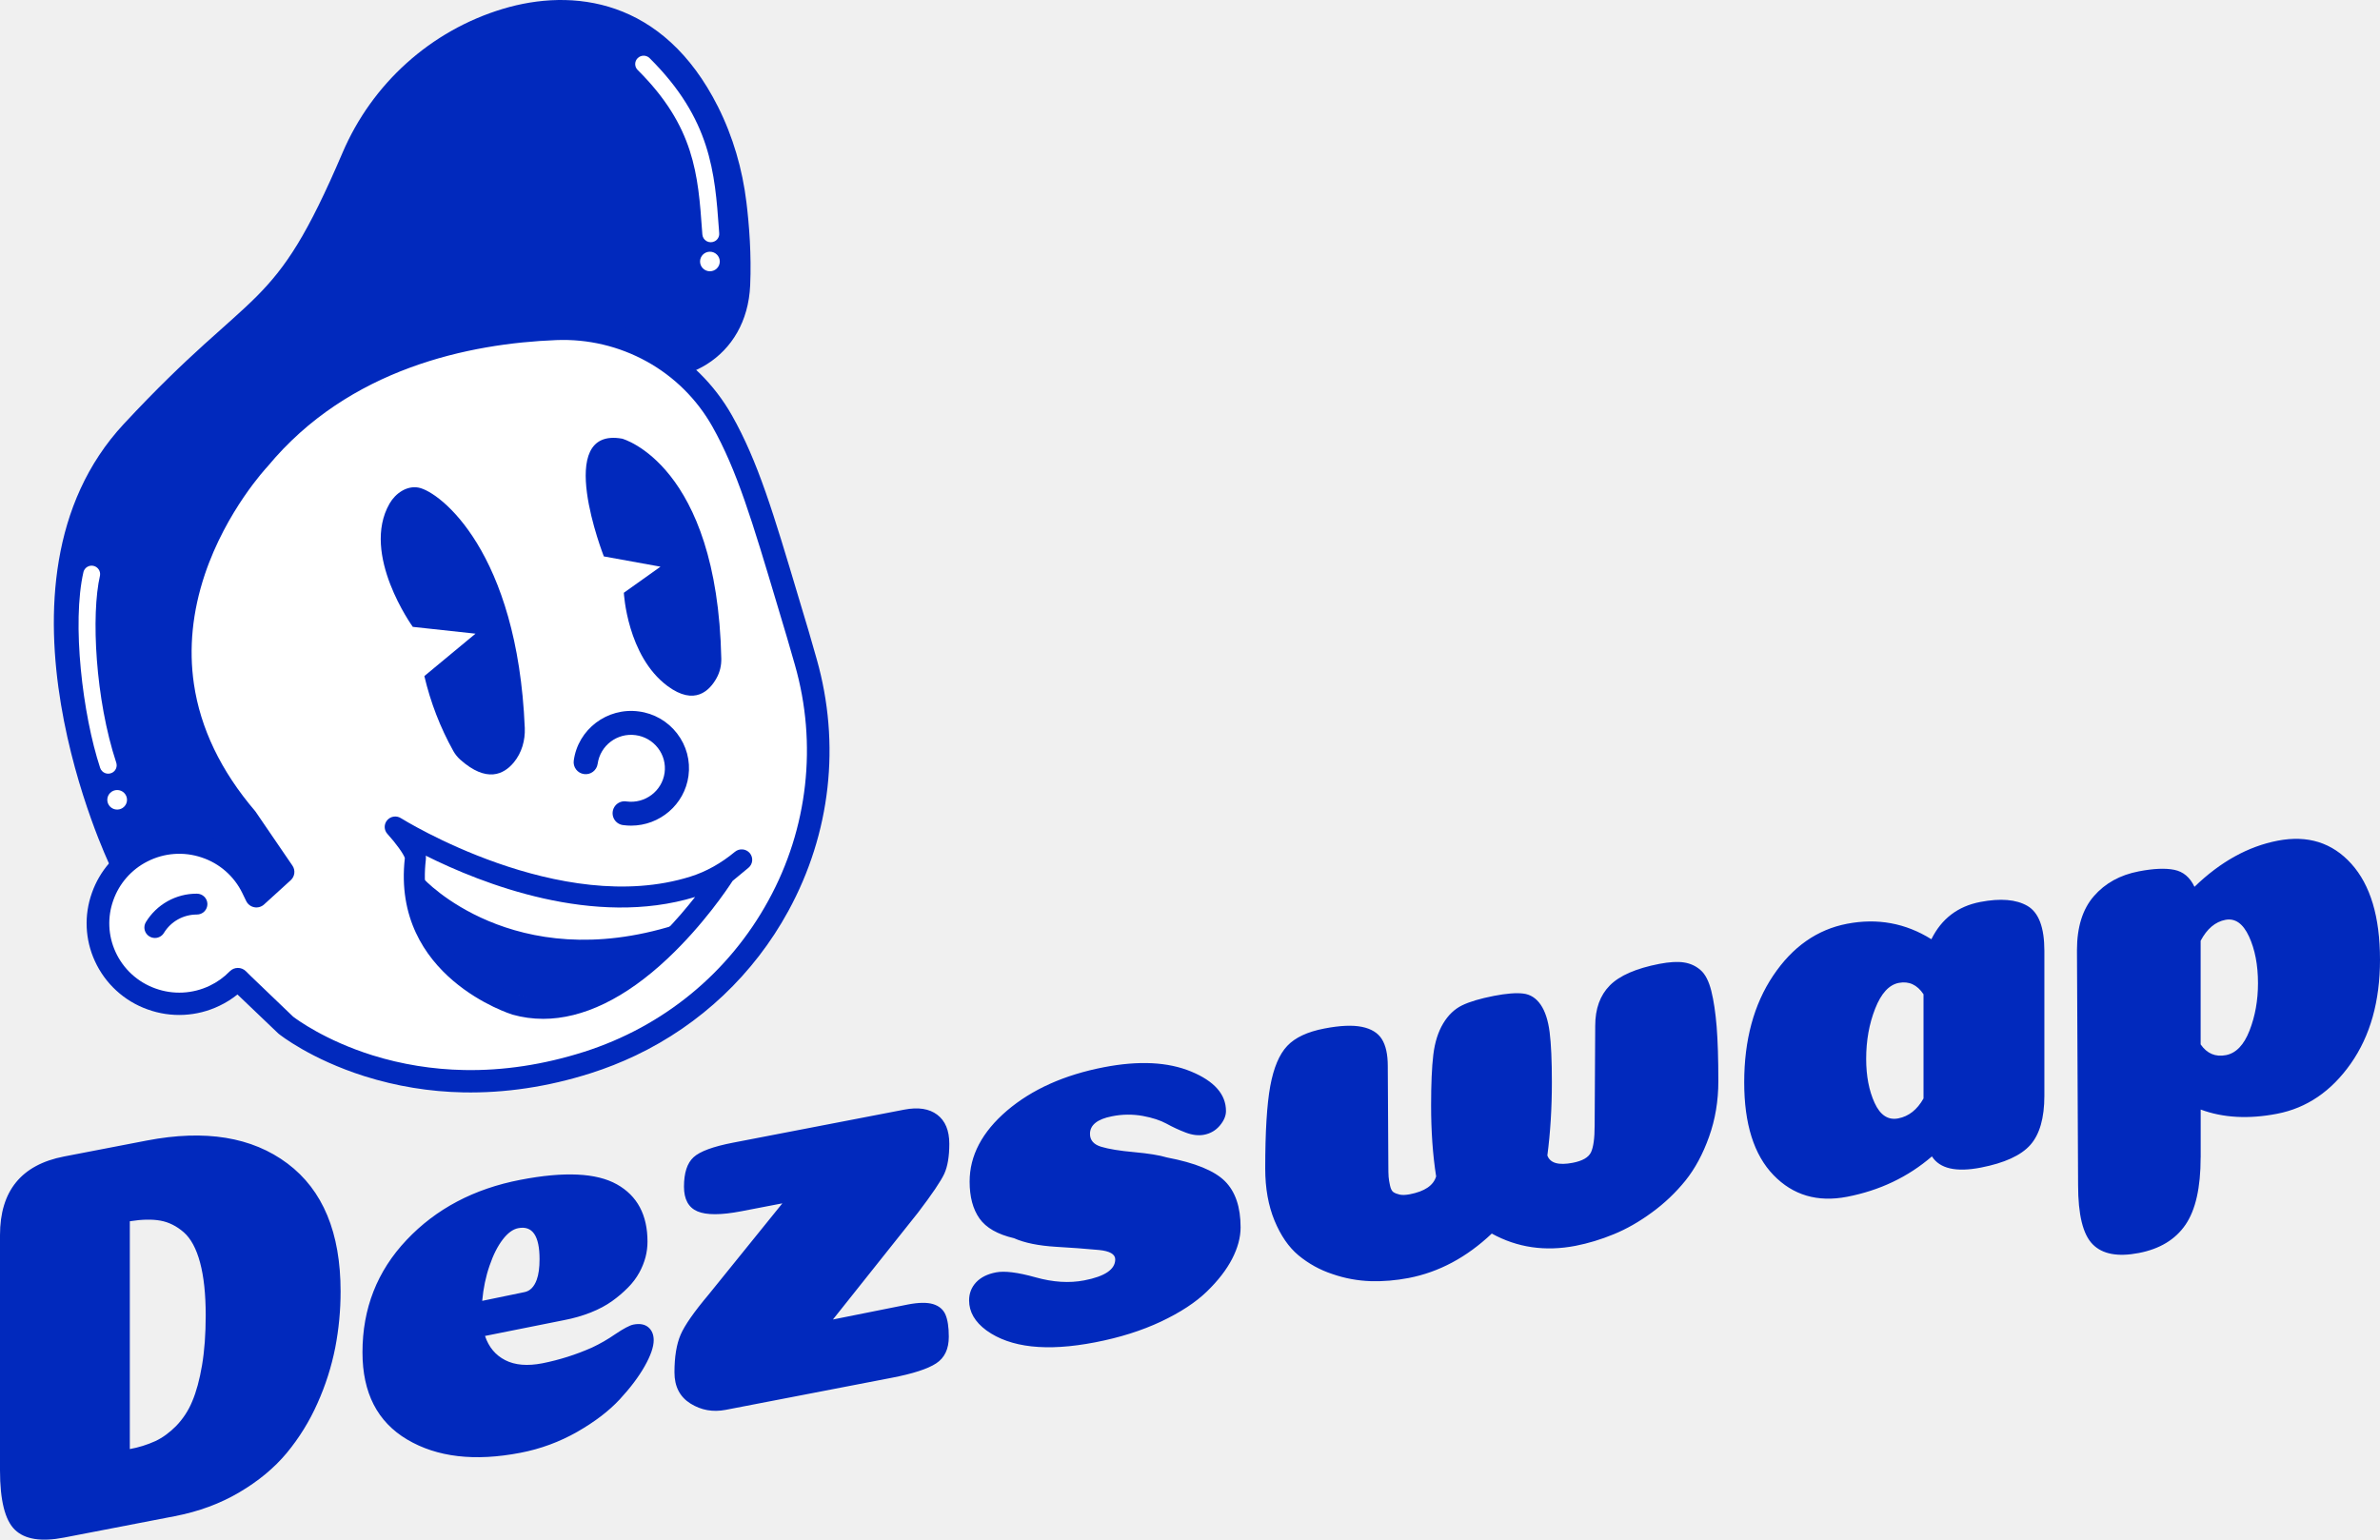
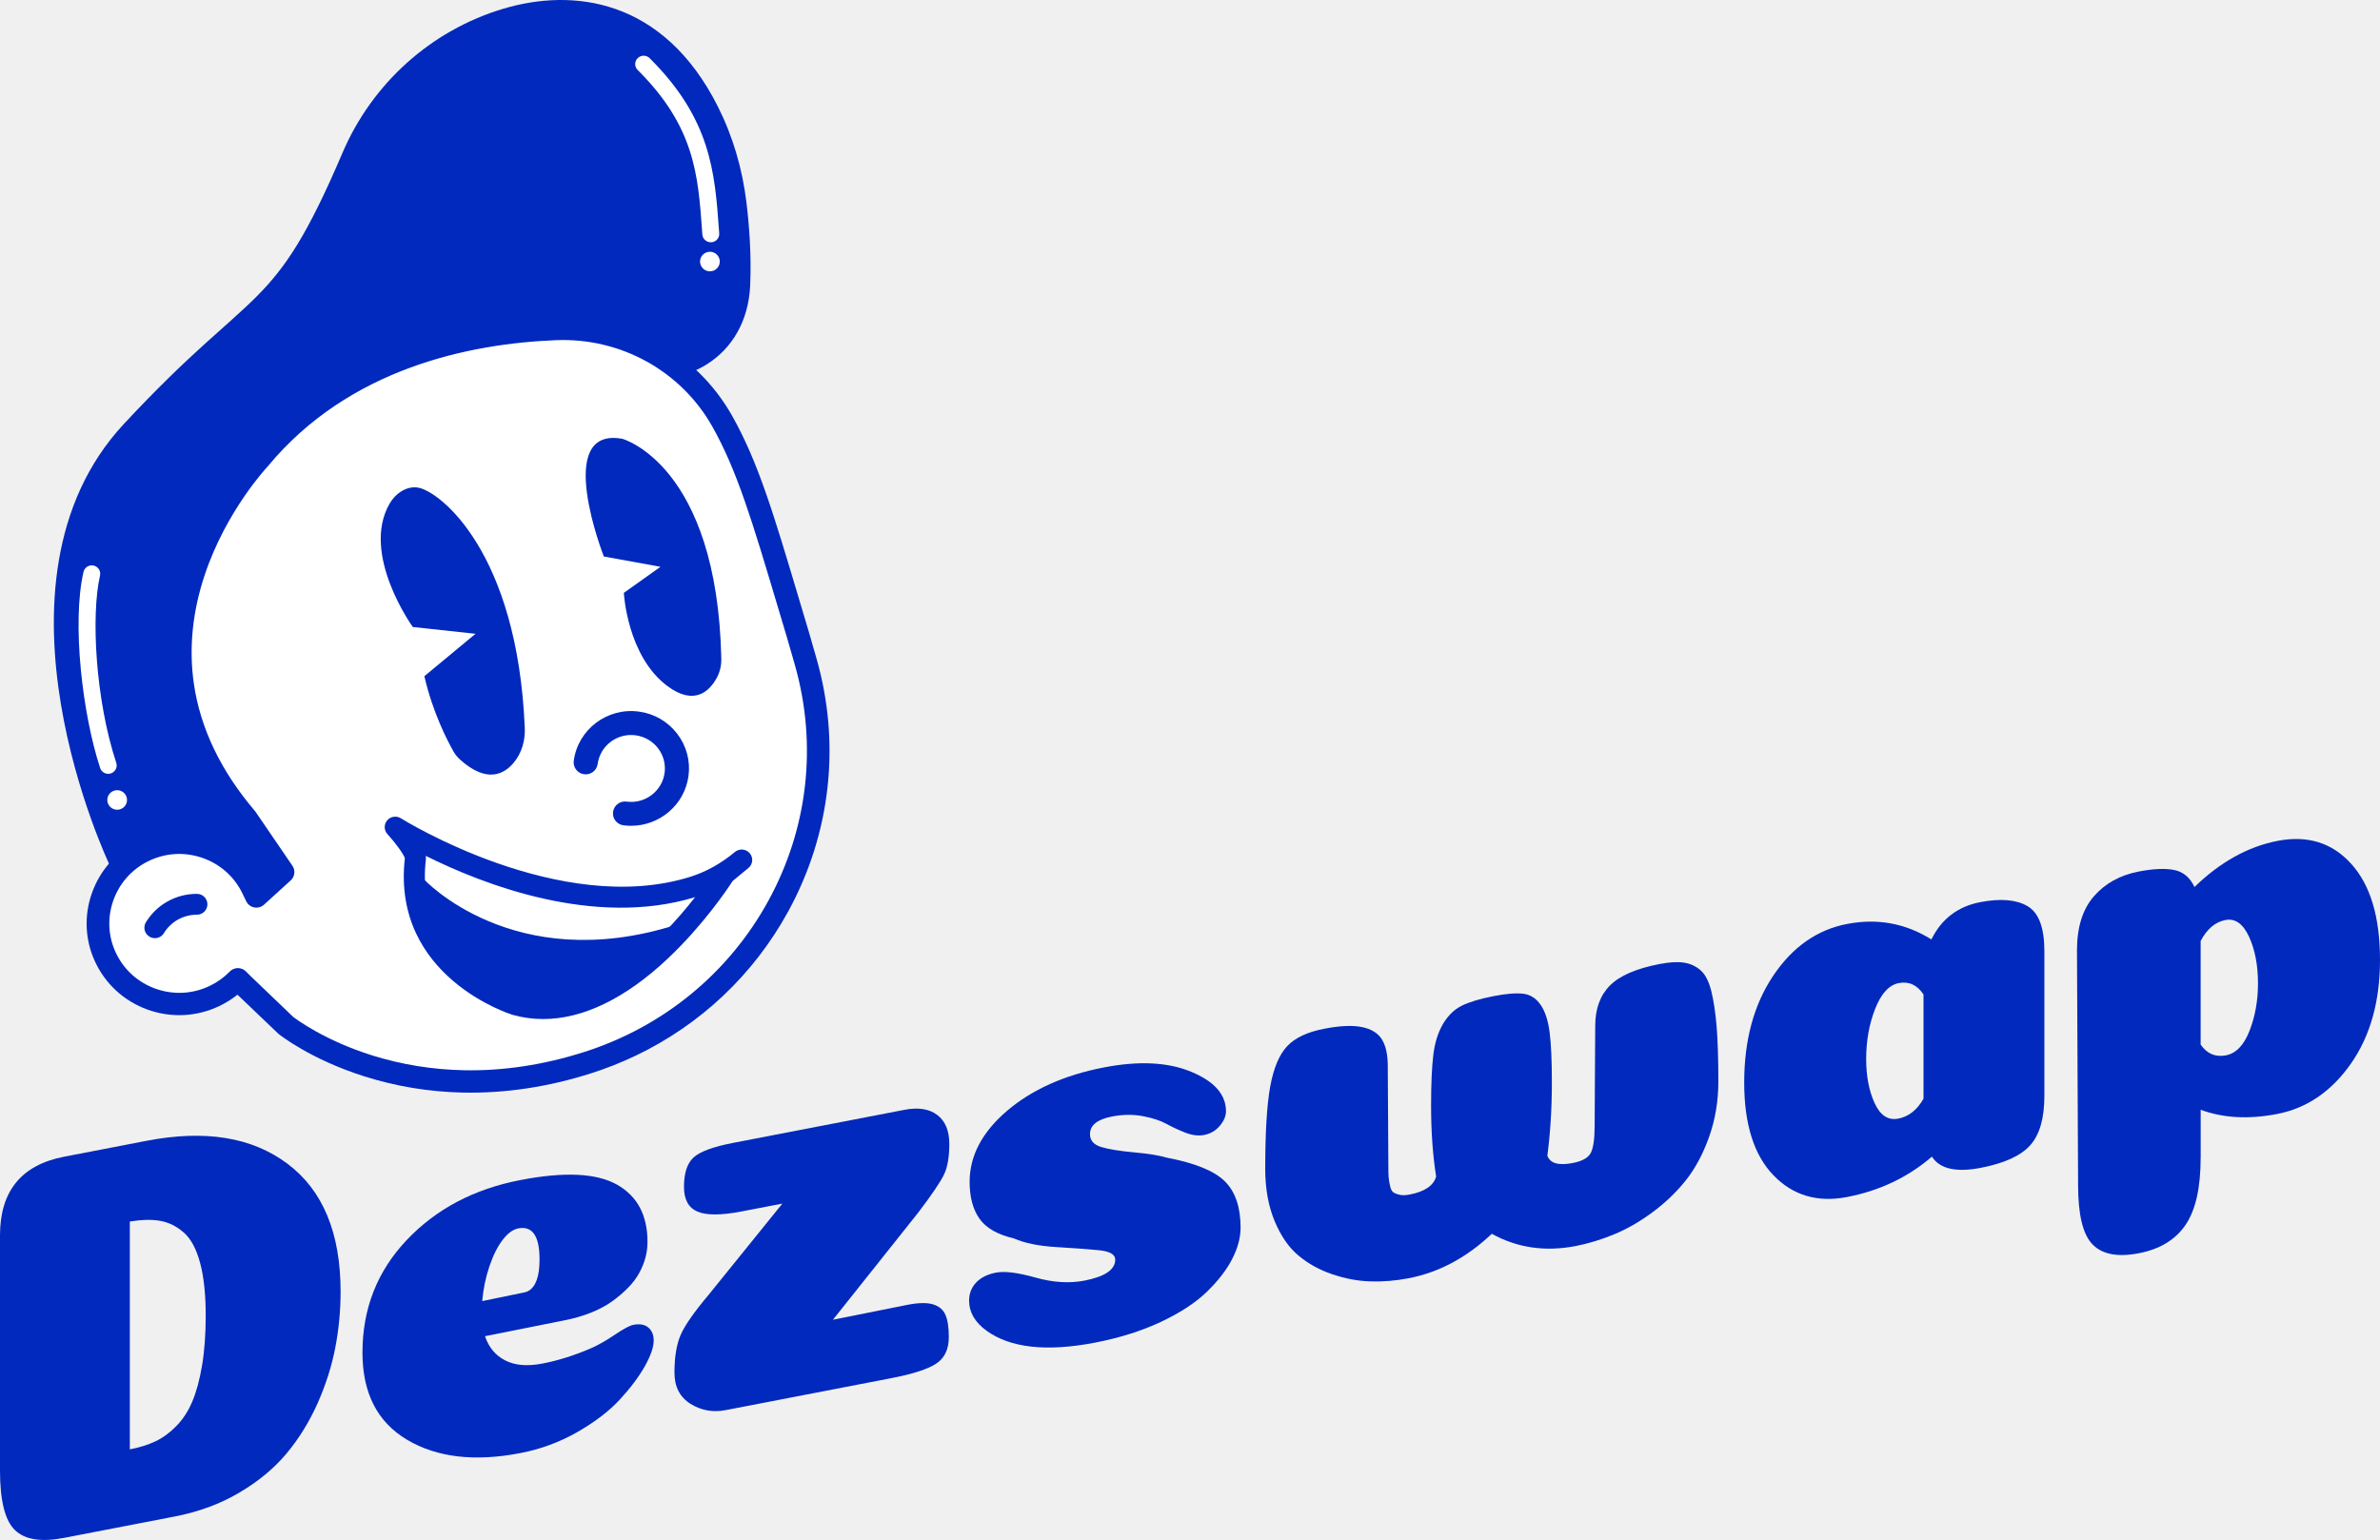
- <svg xmlns="http://www.w3.org/2000/svg" width="170" height="110" viewBox="0 0 170 110" fill="none">
-   <path d="M10.477 81.486c4.176-.805 7.528-.259 10.058 1.64 2.53 1.9 3.793 4.947 3.793 9.138 0 1.354-.126 2.69-.382 4.014a18.35 18.35 0 0 1-1.264 3.965 15.291 15.291 0 0 1-2.207 3.572c-.884 1.058-2.007 1.994-3.373 2.799-1.365.808-2.904 1.378-4.616 1.708l-7.908 1.528c-1.633.317-2.805.131-3.513-.556C.355 108.609 0 107.19 0 105.043V88.245c0-3.157 1.525-5.032 4.578-5.621l5.899-1.138zM9.27 103.528a7.762 7.762 0 0 0 1.828-.57c.523-.246 1.016-.609 1.486-1.083a5.569 5.569 0 0 0 1.145-1.752c.295-.693.529-1.556.702-2.584.174-1.029.262-2.219.262-3.572 0-1.512-.135-2.767-.402-3.763s-.655-1.716-1.164-2.164c-.51-.444-1.066-.723-1.666-.832-.603-.109-1.332-.093-2.188.044v16.276H9.27zM37.174 103.793c-3.267.63-5.962.316-8.09-.947-2.128-1.261-3.193-3.337-3.193-6.23 0-3.13 1.048-5.806 3.152-8.03 2.1-2.224 4.811-3.656 8.13-4.295 3.133-.606 5.426-.496 6.888.322 1.46.819 2.189 2.186 2.189 4.096 0 .37-.047.74-.14 1.102a4.934 4.934 0 0 1-.441 1.1 4.76 4.76 0 0 1-.804 1.07 8.617 8.617 0 0 1-1.145.976c-.43.309-.939.579-1.525.813-.59.232-1.22.415-1.889.543l-5.662 1.133c.267.797.749 1.375 1.445 1.73.697.357 1.58.43 2.651.224a16.869 16.869 0 0 0 3.535-1.12 11.31 11.31 0 0 0 1.665-.957c.603-.406 1.038-.638 1.305-.69.454-.088.81-.022 1.065.193.253.216.383.524.383.923 0 .477-.215 1.097-.642 1.855-.429.759-1.024 1.55-1.786 2.374-.763.824-1.773 1.596-3.03 2.317a13.188 13.188 0 0 1-4.061 1.498zm-2.73-10.855 3.01-.622c.403-.076.697-.374.884-.887.135-.37.201-.862.201-1.47 0-1.673-.509-2.41-1.525-2.213-.374.073-.743.34-1.104.81-.36.467-.677 1.091-.944 1.875-.27.78-.443 1.615-.523 2.507zM64.84 93.2c.777-.15 1.38-.158 1.806-.03.427.131.724.38.884.745.16.369.242.895.242 1.586 0 .875-.3 1.511-.903 1.904-.603.396-1.665.74-3.193 1.034l-11.845 2.287c-.91.175-1.748.025-2.51-.45-.763-.478-1.145-1.217-1.145-2.227 0-1.113.146-2.01.44-2.693.295-.68.964-1.637 2.007-2.876l5.26-6.508-2.931.565c-1.445.278-2.489.281-3.133.008-.641-.273-.963-.862-.963-1.765 0-.983.225-1.681.682-2.101.455-.42 1.404-.77 2.852-1.048l12.206-2.355c.99-.19 1.772-.07 2.348.363.575.434.864 1.127.864 2.082 0 .903-.121 1.615-.36 2.14-.243.523-.87 1.454-1.889 2.79l-6.064 7.619 5.346-1.07zM78.858 76.245c2.488-.48 4.564-.377 6.224.31 1.66.688 2.488 1.63 2.488 2.822 0 .344-.148.693-.44 1.04-.295.349-.67.567-1.123.654-.402.077-.843.025-1.324-.16a10.762 10.762 0 0 1-1.366-.634c-.43-.234-.99-.42-1.687-.55a5.85 5.85 0 0 0-2.208.026c-1.043.202-1.566.623-1.566 1.258 0 .45.267.759.804.92.534.16 1.318.29 2.348.382 1.03.093 1.814.221 2.348.382 2.007.382 3.386.944 4.134 1.689.75.745 1.124 1.847 1.124 3.304 0 .718-.202 1.466-.603 2.246-.402.78-1.005 1.56-1.806 2.338-.804.778-1.894 1.493-3.273 2.145-1.38.65-2.951 1.146-4.718 1.487-3.452.666-6.037.382-7.75-.851-.83-.608-1.243-1.326-1.243-2.147 0-.505.168-.934.5-1.291.337-.358.81-.595 1.427-.712.616-.118 1.552 0 2.81.352 1.258.354 2.422.428 3.493.22 1.473-.283 2.208-.785 2.208-1.5 0-.371-.388-.595-1.164-.671a86.471 86.471 0 0 0-3.053-.227c-1.258-.076-2.263-.28-3.012-.614-1.178-.275-2-.747-2.469-1.413-.468-.666-.702-1.542-.702-2.63 0-1.859.89-3.548 2.67-5.073 1.784-1.517 4.09-2.554 6.929-3.102zM112.337 83.075c.696-.134 1.131-.385 1.305-.75.173-.366.261-1 .261-1.903l.041-7.132c0-1.22.347-2.183 1.044-2.887.696-.704 1.874-1.217 3.534-1.54.724-.138 1.31-.174 1.767-.1.455.07.851.254 1.184.548.336.295.589.789.763 1.485.173.695.3 1.547.382 2.554.08 1.007.121 2.305.121 3.896 0 1.408-.22 2.729-.663 3.968-.441 1.238-1.005 2.284-1.687 3.132a12.66 12.66 0 0 1-2.39 2.273c-.911.669-1.819 1.187-2.731 1.56-.911.375-1.819.65-2.73.828-2.169.417-4.162.128-5.982-.876-1.795 1.7-3.774 2.758-5.943 3.176-.911.174-1.814.25-2.711.224a9.251 9.251 0 0 1-2.731-.508 7.41 7.41 0 0 1-2.428-1.342c-.696-.582-1.263-1.408-1.707-2.478-.44-1.07-.663-2.306-.663-3.714 0-2.627.121-4.592.36-5.899.243-1.307.642-2.26 1.206-2.86.562-.6 1.446-1.015 2.651-1.247 1.123-.218 2.02-.256 2.69-.12.668.137 1.145.429 1.425.879.281.45.422 1.086.422 1.91l.04 7.078c0 .398.006.682.02.851.014.17.047.377.1.617.052.243.134.399.241.472.108.074.254.131.441.175.187.043.427.035.724-.02 1.071-.207 1.698-.632 1.888-1.279-.242-1.544-.36-3.234-.36-5.064 0-1.54.052-2.75.159-3.632.108-.882.342-1.624.702-2.227.361-.6.81-1.031 1.346-1.293.534-.262 1.3-.489 2.288-.682.883-.17 1.58-.227 2.086-.164.51.06.923.327 1.245.794.322.47.534 1.124.641 1.965.107.843.16 2.032.16 3.571 0 1.859-.108 3.602-.322 5.237.192.545.795.72 1.811.524zM131.936 85.503c-2.114.409-3.868-.11-5.261-1.553-1.393-1.444-2.089-3.65-2.089-6.622 0-3.026.688-5.567 2.067-7.624 1.379-2.058 3.138-3.294 5.28-3.706 2.169-.417 4.176-.049 6.023 1.105.724-1.465 1.888-2.354 3.493-2.663 1.445-.278 2.571-.183 3.372.284.804.47 1.206 1.539 1.206 3.212v10.347c0 1.59-.336 2.764-1.005 3.517-.669.753-1.847 1.29-3.534 1.618-1.768.341-2.932.076-3.494-.8-1.709 1.474-3.73 2.434-6.058 2.885zm5.458-14.468c-.454-.682-1.043-.952-1.767-.813-.696.134-1.258.748-1.687 1.84-.43 1.09-.642 2.286-.642 3.588 0 1.22.201 2.27.603 3.146.402.878.964 1.247 1.687 1.107.749-.144 1.352-.619 1.806-1.424v-7.444zM157.189 82.696c0 2.15-.361 3.752-1.085 4.808s-1.833 1.727-3.333 2.016c-1.5.29-2.596.085-3.292-.62-.697-.7-1.044-2.114-1.044-4.237l-.08-16.781c0-1.645.402-2.93 1.206-3.856.804-.925 1.875-1.517 3.213-1.773 1.043-.202 1.888-.238 2.529-.11.642.129 1.123.533 1.445 1.215 1.848-1.79 3.829-2.887 5.944-3.296 2.141-.412 3.895.136 5.26 1.65 1.365 1.515 2.048 3.799 2.048 6.85 0 2.97-.696 5.446-2.087 7.427-1.392 1.98-3.146 3.173-5.26 3.582-2.034.393-3.854.295-5.461-.3v3.425h-.003zm0-8.08c.454.655 1.057.912 1.806.767.724-.14 1.285-.726 1.687-1.757.402-1.032.603-2.159.603-3.381 0-1.299-.215-2.412-.641-3.34-.43-.925-.991-1.32-1.688-1.187-.724.14-1.313.639-1.767 1.495v7.403zM7.832 61.791s-9.61-20.082 1.013-31.504c9.474-10.19 10.608-7.64 15.618-19.368 2.106-4.934 6.29-8.732 11.46-10.287 4.933-1.485 11.44-.803 15.36 6.99 1.076 2.142 1.745 4.459 2.034 6.836.196 1.61.364 3.757.267 5.926-.228 5.198-4.883 7.711-9.334 6.325-7.014-2.185-13.364-4.581-25.746 6.131 0 0-4.76 4.857-3.714 13.971.35 3.045 1.308 5.992 2.775 8.694l3.92 6.936-4.143 4.046c0-.002-2.392-8.759-9.51-4.696z" fill="#0129BD" />
-   <path d="M18.036 63.458c-1.412-2.906-4.963-4.104-7.878-2.628-2.744 1.39-3.917 4.715-2.645 7.496 1.349 2.955 4.88 4.213 7.812 2.813a5.762 5.762 0 0 0 1.665-1.192l.383.379 3.047 2.912s8.49 6.818 21.54 2.674c12.126-3.853 19.057-16.473 15.602-28.621-.044-.158-.514-1.79-.561-1.951-2.274-7.567-3.38-11.668-5.417-15.27-2.393-4.232-6.976-6.761-11.867-6.57-6.221.243-15.176 2.014-21.213 9.31 0 0-12.012 12.62-.908 25.63l2.631 3.853-1.91 1.738-.28-.573z" fill="#fff" />
-   <path d="M45.403 75.408c-1.03.49-2.1.914-3.205 1.266-3.06.974-6.135 1.432-9.133 1.37a25.055 25.055 0 0 1-7.02-1.152c-3.853-1.217-6.047-2.958-6.138-3.032-.02-.013-.036-.03-.052-.046l-2.893-2.764c-.397.317-.829.59-1.294.81a6.621 6.621 0 0 1-5.126.257 6.553 6.553 0 0 1-3.768-3.46 6.452 6.452 0 0 1-.21-4.862 6.533 6.533 0 0 1 3.224-3.673 6.623 6.623 0 0 1 5.123-.377 6.531 6.531 0 0 1 3.644 2.983l.609-.554-2.219-3.25c-2.615-3.075-4.195-6.393-4.696-9.864-.402-2.789-.113-5.673.867-8.568 1.602-4.74 4.482-7.894 4.776-8.21 6.183-7.455 15.258-9.327 21.788-9.583a13.918 13.918 0 0 1 7.294 1.727 13.71 13.71 0 0 1 5.308 5.252c1.858 3.288 2.959 6.972 4.781 13.079l.705 2.355c.052.171.526 1.822.564 1.964 1.726 6.071 1.008 12.47-2.026 18.017a24.337 24.337 0 0 1-10.903 10.315zm-24.46-2.77c.236.18 2.276 1.697 5.661 2.756 2.1.655 4.303 1.01 6.544 1.053 2.805.055 5.684-.382 8.558-1.296 5.673-1.803 10.353-5.645 13.182-10.819a22.217 22.217 0 0 0 1.892-16.825c-.053-.188-.513-1.79-.56-1.94l-.704-2.357c-1.792-5.998-2.874-9.619-4.641-12.751a12.109 12.109 0 0 0-4.685-4.636 12.327 12.327 0 0 0-6.447-1.526c-6.205.243-14.818 2.006-20.62 9.019l-.036.04c-.028.03-2.926 3.122-4.46 7.695-.886 2.65-1.148 5.28-.776 7.815.465 3.168 1.93 6.216 4.355 9.06.02.021.036.043.052.067l2.632 3.853c.223.328.17.77-.121 1.037l-1.91 1.738a.81.81 0 0 1-1.27-.24l-.278-.573a4.955 4.955 0 0 0-2.91-2.548 4.994 4.994 0 0 0-3.872.286 4.951 4.951 0 0 0-2.437 2.778 4.889 4.889 0 0 0 .157 3.678 4.952 4.952 0 0 0 2.85 2.617 5.013 5.013 0 0 0 3.878-.194 4.967 4.967 0 0 0 1.434-1.029.813.813 0 0 1 1.15-.01l.378.373 3.003 2.879z" fill="#0129BD" />
-   <path d="M29.9 34.838c1.537.297 7.062 4.584 7.585 17.174.035.884-.218 1.77-.78 2.453-.715.868-1.943 1.484-3.828-.191a2.424 2.424 0 0 1-.49-.606 20.714 20.714 0 0 1-2.076-5.367l3.653-3.029-4.479-.486s-3.74-5.184-1.66-8.808c.422-.736 1.24-1.301 2.076-1.14z" fill="#0129BD" />
-   <path d="M51.032 17.246a.602.602 0 0 1-.864-.497l-.02-.275c-.286-3.99-.536-7.436-4.6-11.474a.593.593 0 0 1 0-.846.608.608 0 0 1 .854 0c4.382 4.352 4.658 8.18 4.95 12.235l.019.276a.587.587 0 0 1-.339.581z" fill="#fff" />
-   <path d="M44.447 31.343s6.78 1.828 7.074 15.708c.011.483-.099.963-.333 1.386-.492.893-1.56 2.017-3.507.576-2.89-2.145-3.121-6.663-3.121-6.663l2.618-1.864-4.047-.734c0-.003-3.655-9.307 1.316-8.41z" fill="#0129BD" />
-   <path d="M7.991 55.215a.606.606 0 0 1-.837-.352C5.896 51.054 5.12 44.513 5.965 40.85a.605.605 0 0 1 1.178.267c-.646 2.803-.335 8.847 1.162 13.376a.597.597 0 0 1-.314.723zM50.709 19.38c.389 0 .704-.312.704-.698a.702.702 0 0 0-.704-.698.702.702 0 0 0-.705.698c0 .386.315.699.705.699zM8.369 57.84c.389 0 .704-.313.704-.698a.702.702 0 0 0-.704-.699.702.702 0 0 0-.705.699c0 .385.316.698.705.698z" fill="#fff" />
-   <path d="M45.081 58.987c-.181 0-.366-.011-.553-.036a.854.854 0 1 1 .231-1.691c1.316.174 2.533-.745 2.712-2.05a2.36 2.36 0 0 0-.474-1.768 2.41 2.41 0 0 0-1.596-.92 2.409 2.409 0 0 0-2.712 2.05.859.859 0 0 1-.969.731.854.854 0 0 1-.738-.96c.303-2.238 2.387-3.818 4.647-3.515a4.11 4.11 0 0 1 2.736 1.575c.669.87.958 1.945.812 3.031-.28 2.055-2.059 3.553-4.096 3.553zM11.065 67.013a.764.764 0 0 1-.39-.109.744.744 0 0 1-.254-1.026 4.238 4.238 0 0 1 3.642-2.03c.416 0 .752.333.752.745a.747.747 0 0 1-.752.745c-.969 0-1.85.491-2.356 1.315a.746.746 0 0 1-.642.36zM30.265 62.792s6.367 6.931 17.958 3.291c0 0-2.727 7.602-11.718 4.876-7.77-2.357-6.24-8.167-6.24-8.167z" fill="#0129BD" />
-   <path d="M38.79 72.79c-.74 0-1.47-.1-2.18-.3-.096-.03-8.651-2.693-7.693-11.187-.08-.281-.647-1.07-1.244-1.724a.738.738 0 0 1-.017-.98.758.758 0 0 1 .98-.147c.113.07 11.385 7.097 20.684 4.174 1.11-.349 2.18-.944 3.176-1.77a.758.758 0 0 1 1.058.092.74.74 0 0 1-.091 1.048l-1.134.939c-.361.56-2.087 3.138-4.625 5.53-3.03 2.86-6.072 4.326-8.913 4.326zm-8.378-11.656c.013.1.016.196.005.284-.856 7.285 6.312 9.547 6.618 9.64 5.136 1.454 10.198-3.888 12.615-6.975-7.226 2.208-15.225-.944-19.238-2.95zm-1.487.194h.003-.003z" fill="#0129BD" />
+ <svg xmlns="http://www.w3.org/2000/svg" width="462" height="299" viewBox="0 0 462 299" fill="none">
+   <path d="M28.472 221.494C39.821 219.306 48.932 220.79 55.807 225.952C62.682 231.114 66.116 239.399 66.116 250.791C66.116 254.47 65.772 258.104 65.076 261.702C64.38 265.299 63.236 268.889 61.642 272.478C60.041 276.068 58.044 279.302 55.643 282.187C53.241 285.065 50.189 287.609 46.479 289.797C42.768 291.992 38.586 293.542 33.933 294.44L12.441 298.593C8.005 299.454 4.818 298.949 2.895 297.08C0.965 295.219 0 291.362 0 285.525V239.866C0 231.285 4.144 226.189 12.441 224.587L28.472 221.494ZM25.196 281.408C27.088 281.045 28.741 280.526 30.163 279.858C31.584 279.191 32.923 278.204 34.203 276.914C35.474 275.623 36.514 274.036 37.315 272.152C38.115 270.268 38.751 267.924 39.222 265.128C39.694 262.332 39.933 259.098 39.933 255.419C39.933 251.31 39.566 247.899 38.841 245.191C38.115 242.484 37.06 240.526 35.676 239.31C34.292 238.101 32.781 237.344 31.15 237.048C29.512 236.751 27.53 236.796 25.203 237.166V281.408H25.196Z" fill="#0129BD" />
+   <path d="M101.025 282.128C92.146 283.841 84.822 282.988 79.039 279.554C73.256 276.127 70.361 270.483 70.361 262.621C70.361 254.114 73.212 246.838 78.927 240.793C84.635 234.748 92.004 230.854 101.025 229.119C109.539 227.472 115.77 227.769 119.743 229.994C123.707 232.219 125.69 235.935 125.69 241.127C125.69 242.136 125.563 243.137 125.308 244.123C125.054 245.11 124.65 246.111 124.111 247.112C123.565 248.121 122.84 249.093 121.927 250.02C121.014 250.954 119.982 251.837 118.815 252.675C117.648 253.513 116.264 254.247 114.671 254.885C113.07 255.516 111.357 256.013 109.539 256.361L94.15 259.439C94.876 261.605 96.185 263.177 98.078 264.142C99.971 265.113 102.372 265.313 105.282 264.75C108.409 264.149 111.611 263.133 114.887 261.709C116.271 261.086 117.783 260.211 119.413 259.105C121.052 258 122.234 257.37 122.959 257.229C124.194 256.992 125.159 257.17 125.854 257.756C126.543 258.342 126.894 259.18 126.894 260.263C126.894 261.56 126.311 263.244 125.151 265.306C123.984 267.368 122.368 269.519 120.296 271.759C118.224 273.999 115.478 276.098 112.06 278.056C108.626 280.014 104.953 281.371 101.025 282.128ZM93.604 252.623C98.624 251.585 101.355 251.021 101.788 250.932C102.881 250.724 103.681 249.916 104.19 248.522C104.556 247.513 104.736 246.178 104.736 244.524C104.736 239.977 103.352 237.975 100.592 238.509C99.574 238.709 98.572 239.436 97.592 240.711C96.612 241.98 95.751 243.678 95.026 245.807C94.293 247.928 93.821 250.198 93.604 252.623Z" fill="#0129BD" />
+   <path d="M176.215 253.335C178.325 252.927 179.963 252.905 181.122 253.253C182.282 253.609 183.09 254.284 183.524 255.278C183.958 256.28 184.182 257.711 184.182 259.588C184.182 261.968 183.367 263.697 181.728 264.765C180.09 265.84 177.202 266.775 173.051 267.576L140.86 273.791C138.384 274.266 136.11 273.858 134.038 272.567C131.966 271.269 130.926 269.259 130.926 266.515C130.926 263.489 131.322 261.049 132.123 259.194C132.923 257.348 134.741 254.744 137.576 251.377L151.872 233.688L143.905 235.223C139.978 235.979 137.142 235.987 135.392 235.245C133.649 234.503 132.774 232.901 132.774 230.446C132.774 227.776 133.387 225.878 134.629 224.735C135.863 223.593 138.444 222.644 142.379 221.887L175.549 215.486C178.242 214.967 180.367 215.294 181.93 216.473C183.494 217.652 184.279 219.536 184.279 222.132C184.279 224.587 183.95 226.523 183.299 227.947C182.641 229.371 180.935 231.9 178.167 235.534L161.687 256.243L176.215 253.335Z" fill="#0129BD" />
+   <path d="M214.308 207.247C221.07 205.941 226.711 206.223 231.222 208.092C235.733 209.961 237.985 212.52 237.985 215.761C237.985 216.696 237.581 217.645 236.788 218.587C235.987 219.536 234.97 220.13 233.736 220.367C232.643 220.575 231.446 220.434 230.137 219.93C228.828 219.425 227.586 218.854 226.427 218.209C225.26 217.571 223.734 217.067 221.841 216.711C219.948 216.355 217.951 216.377 215.841 216.785C213.006 217.334 211.585 218.476 211.585 220.204C211.585 221.428 212.31 222.266 213.769 222.703C215.22 223.141 217.352 223.49 220.15 223.742C222.948 223.994 225.08 224.343 226.531 224.78C231.985 225.819 235.733 227.346 237.768 229.371C239.803 231.396 240.82 234.393 240.82 238.353C240.82 240.304 240.274 242.336 239.182 244.457C238.089 246.579 236.451 248.7 234.274 250.814C232.09 252.927 229.127 254.871 225.379 256.643C221.632 258.409 217.36 259.758 212.557 260.686C203.176 262.495 196.152 261.724 191.499 258.372C189.239 256.718 188.117 254.767 188.117 252.534C188.117 251.162 188.574 249.998 189.479 249.026C190.391 248.055 191.678 247.409 193.354 247.09C195.03 246.771 197.573 247.09 200.992 248.047C204.411 249.011 207.575 249.212 210.485 248.648C214.487 247.877 216.485 246.512 216.485 244.569C216.485 243.56 215.43 242.952 213.32 242.744C211.211 242.536 208.443 242.336 205.024 242.128C201.605 241.921 198.875 241.364 196.84 240.46C193.638 239.711 191.401 238.427 190.13 236.618C188.858 234.808 188.222 232.427 188.222 229.468C188.222 224.417 190.638 219.826 195.478 215.68C200.326 211.556 206.595 208.737 214.308 207.247Z" fill="#0129BD" />
+   <path d="M305.291 225.811C307.184 225.448 308.366 224.766 308.837 223.772C309.309 222.778 309.548 221.057 309.548 218.602L309.66 199.214C309.66 195.899 310.603 193.281 312.496 191.367C314.388 189.454 317.59 188.059 322.101 187.184C324.068 186.806 325.662 186.709 326.904 186.91C328.138 187.102 329.215 187.599 330.12 188.4C331.033 189.201 331.721 190.544 332.193 192.435C332.664 194.327 333.008 196.641 333.233 199.377C333.449 202.114 333.562 205.645 333.562 209.969C333.562 213.796 332.963 217.386 331.759 220.753C330.562 224.12 329.028 226.961 327.173 229.268C325.318 231.574 323.156 233.629 320.68 235.446C318.203 237.263 315.735 238.672 313.259 239.688C310.782 240.705 308.314 241.454 305.838 241.936C299.943 243.071 294.526 242.284 289.582 239.555C284.704 244.176 279.325 247.053 273.43 248.188C270.954 248.663 268.501 248.871 266.062 248.796C263.623 248.73 261.154 248.27 258.641 247.417C256.135 246.571 253.928 245.355 252.043 243.768C250.15 242.188 248.609 239.941 247.404 237.033C246.208 234.126 245.602 230.766 245.602 226.939C245.602 219.796 245.931 214.456 246.582 210.903C247.24 207.351 248.325 204.762 249.858 203.13C251.384 201.499 253.786 200.371 257.062 199.741C260.114 199.148 262.553 199.044 264.371 199.415C266.189 199.785 267.483 200.579 268.246 201.803C269.009 203.027 269.391 204.755 269.391 206.995L269.503 226.234C269.503 227.317 269.518 228.088 269.555 228.548C269.593 229.008 269.683 229.572 269.825 230.224C269.967 230.885 270.191 231.307 270.483 231.508C270.775 231.708 271.171 231.864 271.68 231.982C272.189 232.101 272.839 232.079 273.647 231.93C276.557 231.367 278.263 230.21 278.779 228.452C278.121 224.254 277.799 219.663 277.799 214.686C277.799 210.503 277.941 207.21 278.233 204.814C278.525 202.418 279.161 200.401 280.141 198.762C281.121 197.13 282.34 195.958 283.799 195.246C285.25 194.534 287.33 193.919 290.016 193.392C292.417 192.932 294.31 192.776 295.686 192.947C297.07 193.11 298.192 193.837 299.067 195.105C299.943 196.381 300.519 198.161 300.81 200.445C301.102 202.737 301.244 205.971 301.244 210.154C301.244 215.205 300.953 219.945 300.369 224.387C300.893 225.871 302.531 226.345 305.291 225.811Z" fill="#0129BD" />
+   <path d="M358.554 232.411C352.809 233.524 348.043 232.115 344.258 228.191C340.473 224.268 338.58 218.267 338.58 210.19C338.58 201.965 340.45 195.06 344.198 189.467C347.946 183.875 352.726 180.515 358.547 179.395C364.441 178.26 369.895 179.262 374.915 182.399C376.882 178.416 380.047 175.998 384.408 175.16C388.335 174.404 391.395 174.663 393.572 175.931C395.756 177.207 396.849 180.115 396.849 184.661V212.786C396.849 217.11 395.936 220.3 394.118 222.347C392.3 224.394 389.098 225.855 384.513 226.745C379.71 227.672 376.545 226.953 375.019 224.572C370.374 228.577 364.883 231.188 358.554 232.411ZM373.389 193.087C372.154 191.233 370.553 190.498 368.586 190.877C366.693 191.24 365.167 192.909 364 195.876C362.833 198.842 362.257 202.091 362.257 205.629C362.257 208.944 362.803 211.8 363.895 214.181C364.988 216.569 366.514 217.57 368.481 217.192C370.516 216.799 372.154 215.508 373.389 213.32V193.087Z" fill="#0129BD" />
+   <path d="M427.184 224.782C427.184 230.627 426.204 234.98 424.236 237.851C422.269 240.721 419.254 242.546 415.177 243.332C411.1 244.118 408.123 243.562 406.23 241.648C404.337 239.742 403.395 235.9 403.395 230.13L403.178 184.516C403.178 180.043 404.27 176.55 406.454 174.035C408.639 171.521 411.549 169.912 415.185 169.214C418.02 168.666 420.316 168.569 422.059 168.918C423.802 169.266 425.112 170.364 425.987 172.218C431.007 167.353 436.393 164.371 442.138 163.259C447.958 162.139 452.724 163.629 456.434 167.746C460.145 171.862 462 178.07 462 186.362C462 194.439 460.107 201.167 456.329 206.551C452.544 211.936 447.779 215.177 442.033 216.29C436.505 217.358 431.56 217.091 427.191 215.474V224.782H427.184ZM427.184 202.821C428.418 204.601 430.057 205.298 432.091 204.905C434.059 204.526 435.585 202.932 436.677 200.128C437.769 197.325 438.315 194.261 438.315 190.939C438.315 187.408 437.732 184.382 436.572 181.86C435.405 179.346 433.879 178.27 431.987 178.634C430.019 179.012 428.418 180.369 427.184 182.698V202.821Z" fill="#0129BD" />
+   <path d="M21.284 167.96C21.284 167.96 -4.832 113.371 24.037 82.324C49.786 54.629 52.868 61.557 66.483 29.679C72.206 16.269 83.577 5.945 97.626 1.717C111.032 -2.318 128.716 -0.464 139.369 20.719C142.294 26.541 144.112 32.838 144.897 39.299C145.429 43.675 145.885 49.512 145.623 55.408C145.002 69.537 132.352 76.368 120.255 72.601C101.194 66.66 83.936 60.148 50.287 89.266C50.287 89.266 37.352 102.469 40.195 127.241C41.145 135.518 43.749 143.529 47.736 150.871L58.389 169.725L47.13 180.725C47.13 180.717 40.629 156.916 21.284 167.96Z" fill="#0129BD" />
+   <path d="M49.016 172.491C45.179 164.592 35.528 161.336 27.606 165.348C20.148 169.123 16.961 178.165 20.417 185.722C24.083 193.755 33.681 197.174 41.648 193.369C43.391 192.539 44.909 191.433 46.174 190.128L47.214 191.159L55.495 199.073C55.495 199.073 78.566 217.608 114.033 206.342C146.986 195.869 165.823 161.566 156.434 128.545C156.315 128.115 155.035 123.68 154.908 123.242C148.729 102.675 145.722 91.527 140.186 81.737C133.685 70.233 121.229 63.358 107.936 63.877C91.029 64.537 66.694 69.351 50.288 89.184C50.288 89.184 17.642 123.487 47.819 158.851L54.971 169.324L49.779 174.048L49.016 172.491Z" fill="white" />
+   <path d="M123.389 204.972C120.591 206.307 117.681 207.456 114.681 208.413C106.363 211.061 98.007 212.307 89.86 212.136C83.322 211.995 76.903 210.942 70.784 209.006C60.31 205.699 54.348 200.966 54.101 200.766C54.049 200.729 54.004 200.685 53.959 200.64L46.097 193.127C45.02 193.987 43.845 194.729 42.581 195.33C38.182 197.429 33.237 197.673 28.651 196.027C24.066 194.373 20.43 191.035 18.41 186.622C16.502 182.454 16.3 177.759 17.841 173.405C19.383 169.051 22.487 165.499 26.602 163.422C30.948 161.219 35.893 160.856 40.523 162.398C44.773 163.815 48.251 166.671 50.428 170.505L52.081 169L46.052 160.166C38.945 151.807 34.651 142.788 33.289 133.354C32.197 125.774 32.983 117.934 35.646 110.065C40 97.181 47.825 88.607 48.625 87.747C65.427 67.484 90.092 62.396 107.836 61.699C114.764 61.424 121.624 63.049 127.661 66.394C133.713 69.739 138.695 74.678 142.084 80.671C147.133 89.609 150.126 99.621 155.078 116.221C155.684 118.245 156.32 120.382 156.993 122.621C157.135 123.089 158.422 127.576 158.527 127.962C163.217 144.464 161.265 161.857 153.021 176.936C146.288 189.248 135.957 198.971 123.389 204.972ZM56.914 197.443C57.557 197.933 63.101 202.057 72.302 204.935C78.01 206.715 83.995 207.679 90.084 207.798C97.707 207.946 105.532 206.759 113.342 204.274C128.76 199.372 141.478 188.929 149.168 174.866C156.866 160.782 158.684 144.538 154.308 129.134C154.166 128.622 152.916 124.268 152.789 123.86C152.116 121.613 151.48 119.484 150.874 117.452C146.004 101.149 143.064 91.307 138.261 82.793C135.269 77.504 130.87 73.143 125.529 70.191C120.195 67.239 114.135 65.808 108.009 66.045C91.147 66.705 67.739 71.496 51.969 90.558C51.939 90.595 51.902 90.632 51.872 90.669C51.797 90.751 43.92 99.154 39.753 111.585C37.344 118.787 36.633 125.937 37.643 132.827C38.908 141.438 42.888 149.723 49.478 157.451C49.531 157.511 49.575 157.57 49.62 157.637L56.772 168.109C57.378 169 57.236 170.201 56.443 170.928L51.251 175.653C50.742 176.12 50.039 176.313 49.358 176.187C48.678 176.06 48.102 175.615 47.802 175L47.047 173.442C45.446 170.142 42.633 167.687 39.14 166.515C35.639 165.35 31.906 165.617 28.614 167.294C25.509 168.866 23.16 171.551 21.993 174.844C20.826 178.145 20.983 181.69 22.42 184.842C23.946 188.18 26.699 190.709 30.163 191.955C33.634 193.201 37.374 193.016 40.703 191.428C42.169 190.724 43.486 189.789 44.601 188.632C45.012 188.209 45.573 187.972 46.157 187.965C46.748 187.957 47.309 188.187 47.728 188.602L48.752 189.619L56.914 197.443Z" fill="#0129BD" />
+   <path d="M81.261 94.695C85.435 95.504 100.449 107.156 101.871 141.377C101.968 143.78 101.28 146.191 99.754 148.045C97.809 150.404 94.472 152.08 89.348 147.526C88.817 147.051 88.368 146.495 88.016 145.879C86.834 143.795 83.992 138.322 82.376 131.29L92.303 123.057L80.131 121.737C80.131 121.737 69.965 107.645 75.62 97.795C76.765 95.793 78.987 94.257 81.261 94.695Z" fill="#0129BD" />
+   <path d="M138.687 46.879C138.508 46.968 138.306 47.02 138.096 47.035C137.191 47.102 136.405 46.426 136.338 45.529L136.286 44.78C135.508 33.936 134.827 24.569 123.785 13.592C123.142 12.954 123.142 11.923 123.785 11.293C124.429 10.655 125.468 10.662 126.104 11.293C138.014 23.122 138.762 33.529 139.555 44.55L139.607 45.299C139.667 45.981 139.278 46.605 138.687 46.879Z" fill="white" />
+   <path d="M120.791 85.194C120.791 85.194 139.217 90.163 140.017 127.893C140.047 129.206 139.748 130.512 139.112 131.661C137.773 134.087 134.87 137.142 129.581 133.226C121.726 127.397 121.098 115.114 121.098 115.114L128.212 110.048L117.215 108.053C117.215 108.046 107.281 82.754 120.791 85.194Z" fill="#0129BD" />
+   <path d="M21.718 150.084C21.651 150.114 21.583 150.144 21.516 150.166C20.655 150.448 19.728 149.98 19.444 149.127C16.025 138.773 13.915 120.995 16.212 111.034C16.414 110.159 17.297 109.61 18.179 109.81C19.062 110.011 19.616 110.886 19.414 111.761C17.656 119.378 18.501 135.807 22.571 148.119C22.825 148.898 22.451 149.736 21.718 150.084Z" fill="white" />
+   <path d="M137.808 52.681C138.865 52.681 139.723 51.831 139.723 50.782C139.723 49.733 138.865 48.883 137.808 48.883C136.75 48.883 135.893 49.733 135.893 50.782C135.893 51.831 136.75 52.681 137.808 52.681Z" fill="white" />
+   <path d="M22.743 157.221C23.801 157.221 24.658 156.371 24.658 155.322C24.658 154.273 23.801 153.423 22.743 153.423C21.686 153.423 20.828 154.273 20.828 155.322C20.828 156.371 21.686 157.221 22.743 157.221Z" fill="white" />
+   <path d="M122.516 160.337C122.022 160.337 121.521 160.307 121.012 160.24C119.733 160.07 118.835 158.905 119.007 157.63C119.179 156.361 120.361 155.457 121.64 155.642C125.216 156.117 128.523 153.617 129.009 150.072C129.241 148.351 128.785 146.645 127.722 145.266C126.66 143.886 125.119 143.003 123.383 142.766C119.793 142.284 116.501 144.791 116.015 148.336C115.843 149.605 114.661 150.502 113.381 150.324C112.102 150.153 111.205 148.989 111.377 147.713C112.199 141.631 117.863 137.337 124.004 138.16C126.982 138.553 129.615 140.074 131.44 142.44C133.258 144.806 134.044 147.728 133.647 150.68C132.884 156.265 128.051 160.337 122.516 160.337Z" fill="#0129BD" />
+   <path d="M30.072 182.154C29.712 182.154 29.346 182.058 29.009 181.858C28.044 181.279 27.738 180.033 28.321 179.069C30.438 175.613 34.141 173.551 38.218 173.551C39.348 173.551 40.261 174.456 40.261 175.576C40.261 176.696 39.348 177.6 38.218 177.6C35.585 177.6 33.191 178.935 31.814 181.175C31.441 181.806 30.76 182.154 30.072 182.154Z" fill="#0129BD" />
+   <path d="M82.25 170.681C82.25 170.681 99.553 189.52 131.055 179.626C131.055 179.626 123.642 200.29 99.209 192.88C78.091 186.472 82.25 170.681 82.25 170.681Z" fill="#0129BD" />
+   <path d="M105.421 197.858C103.408 197.858 101.426 197.583 99.496 197.042C99.234 196.96 75.983 189.722 78.587 166.633C78.37 165.869 76.829 163.725 75.205 161.945C74.517 161.196 74.502 160.054 75.16 159.282C75.819 158.511 76.956 158.333 77.824 158.882C78.13 159.075 108.765 178.173 134.035 170.23C137.05 169.28 139.96 167.664 142.668 165.416C143.536 164.704 144.815 164.815 145.541 165.668C146.266 166.521 146.154 167.797 145.294 168.517L142.212 171.068C141.232 172.588 136.541 179.597 129.644 186.102C121.407 193.875 113.141 197.858 105.421 197.858ZM82.649 166.173C82.686 166.447 82.694 166.707 82.664 166.944C80.337 186.747 99.817 192.896 100.648 193.148C114.607 197.101 128.364 182.579 134.933 174.19C115.295 180.191 93.556 171.624 82.649 166.173ZM78.609 166.699H78.617H78.609Z" fill="#0129BD" />
</svg>
